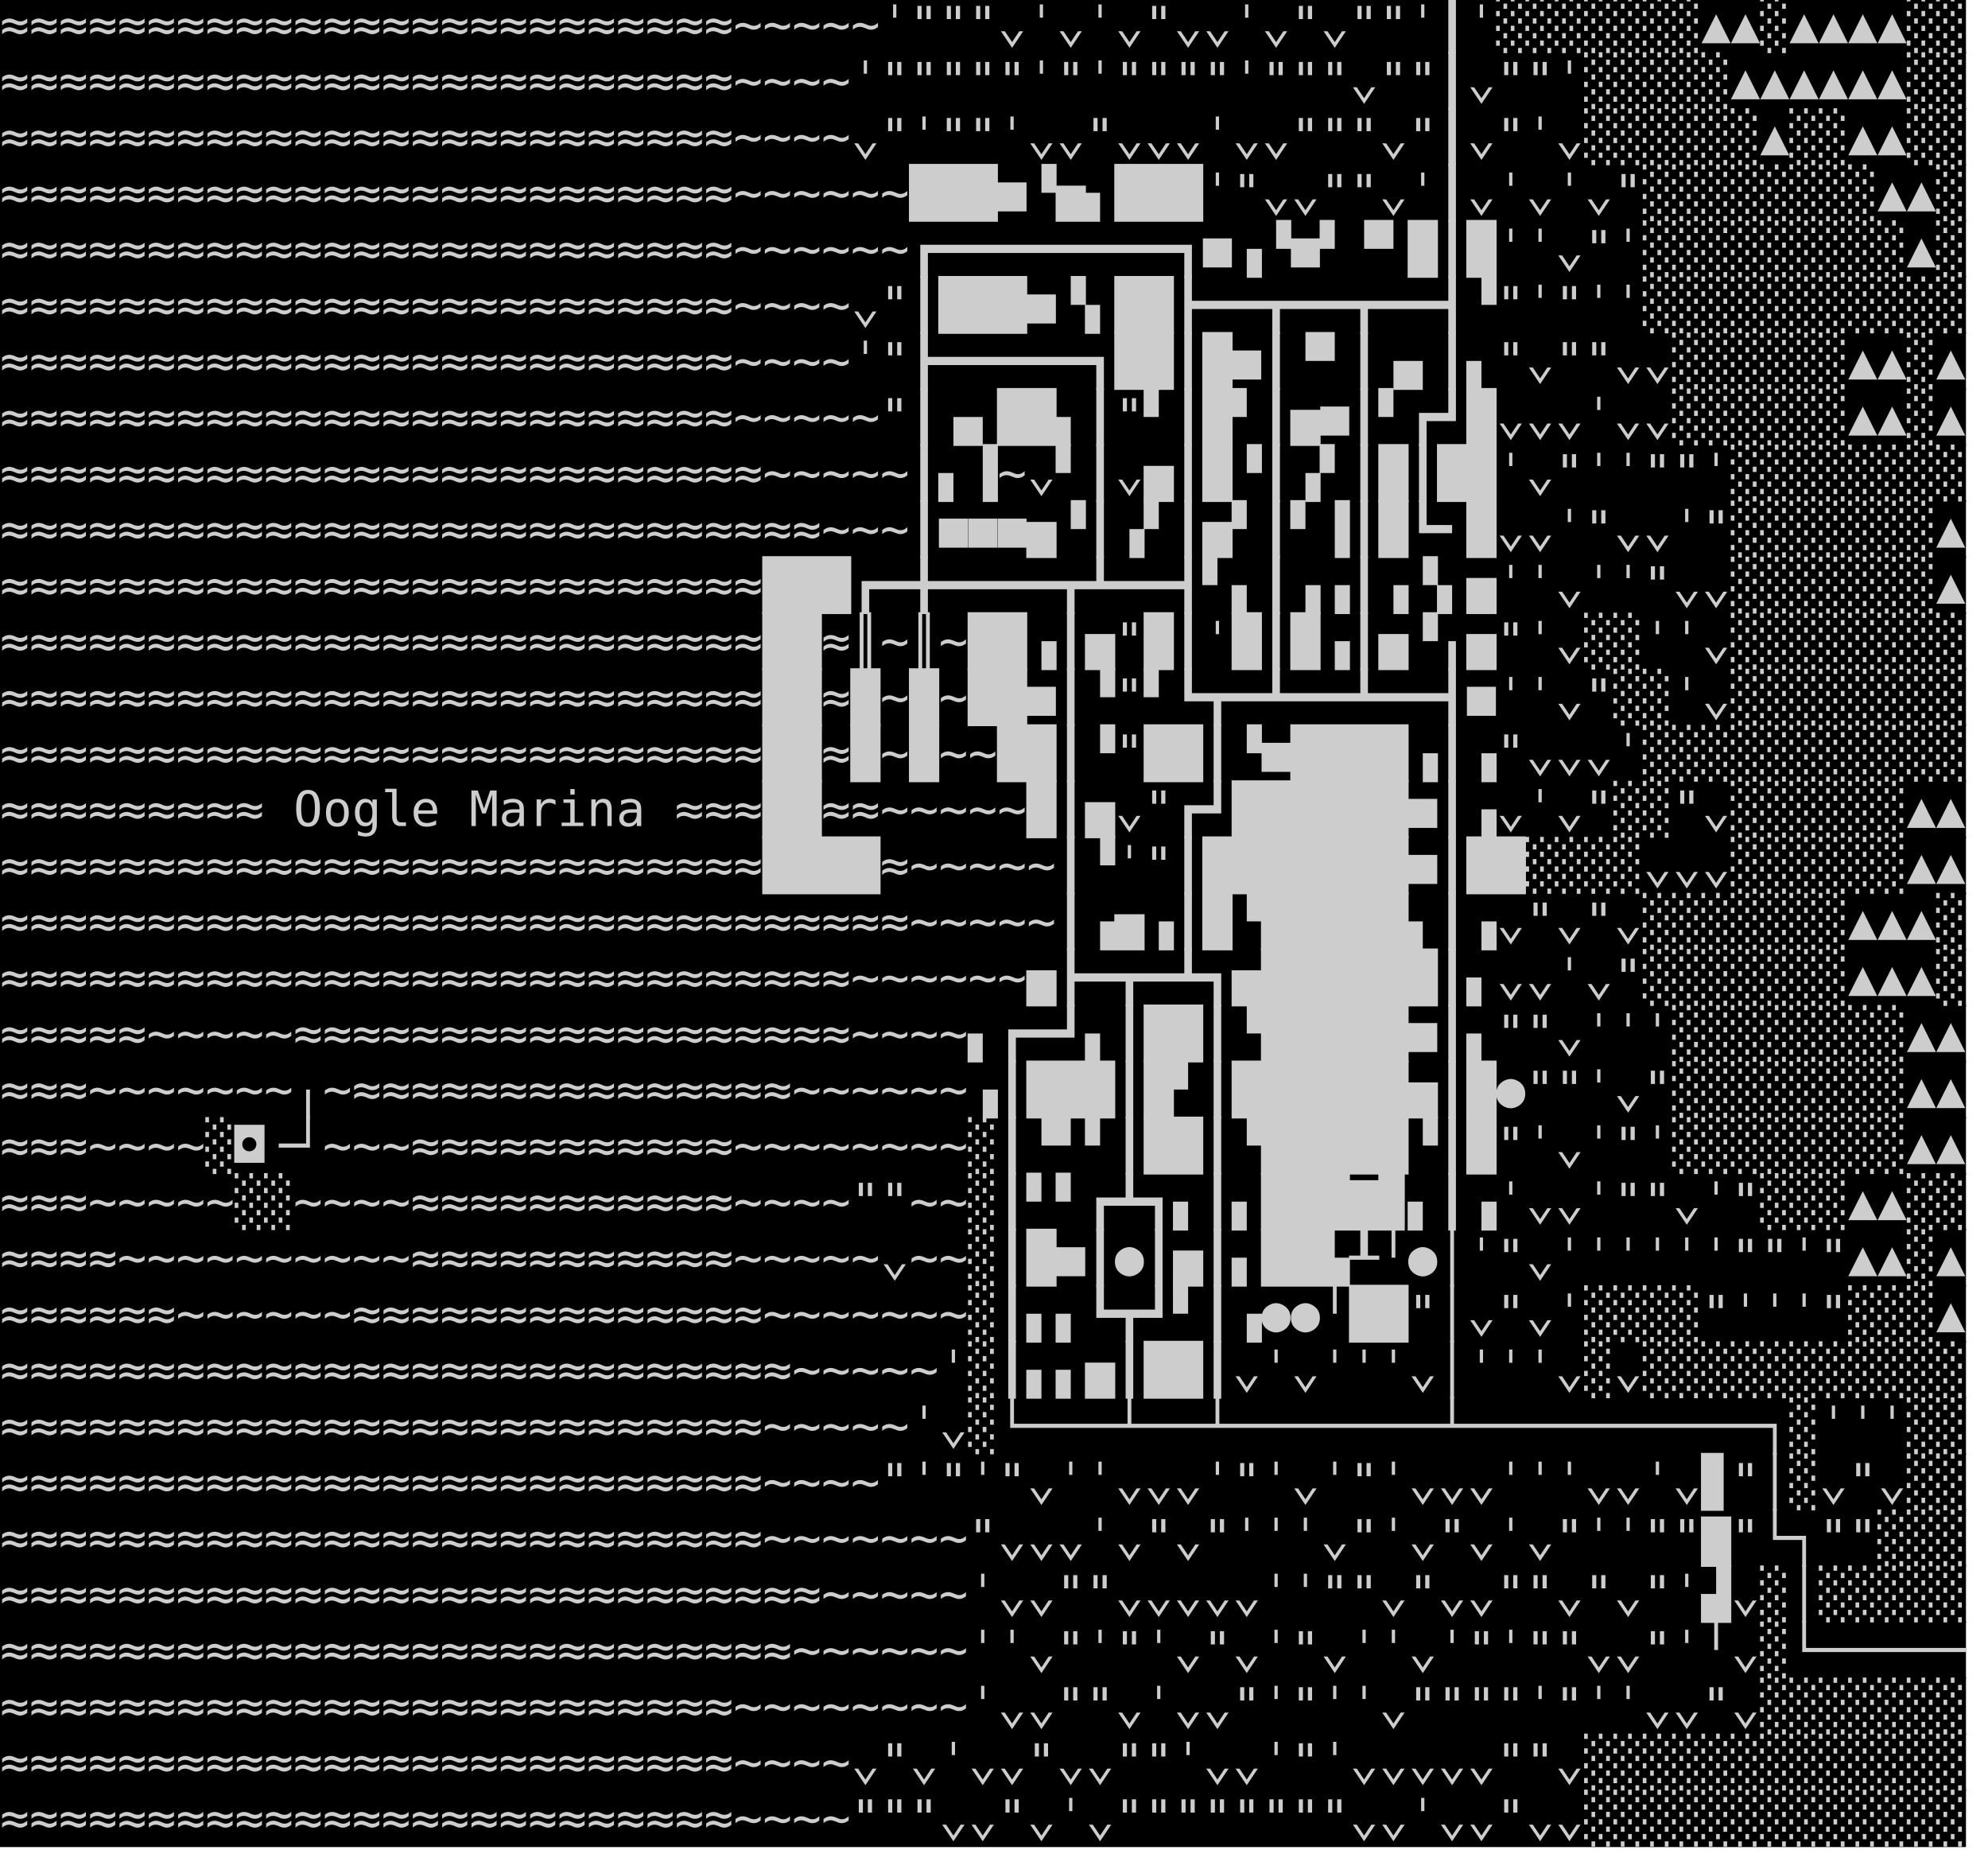
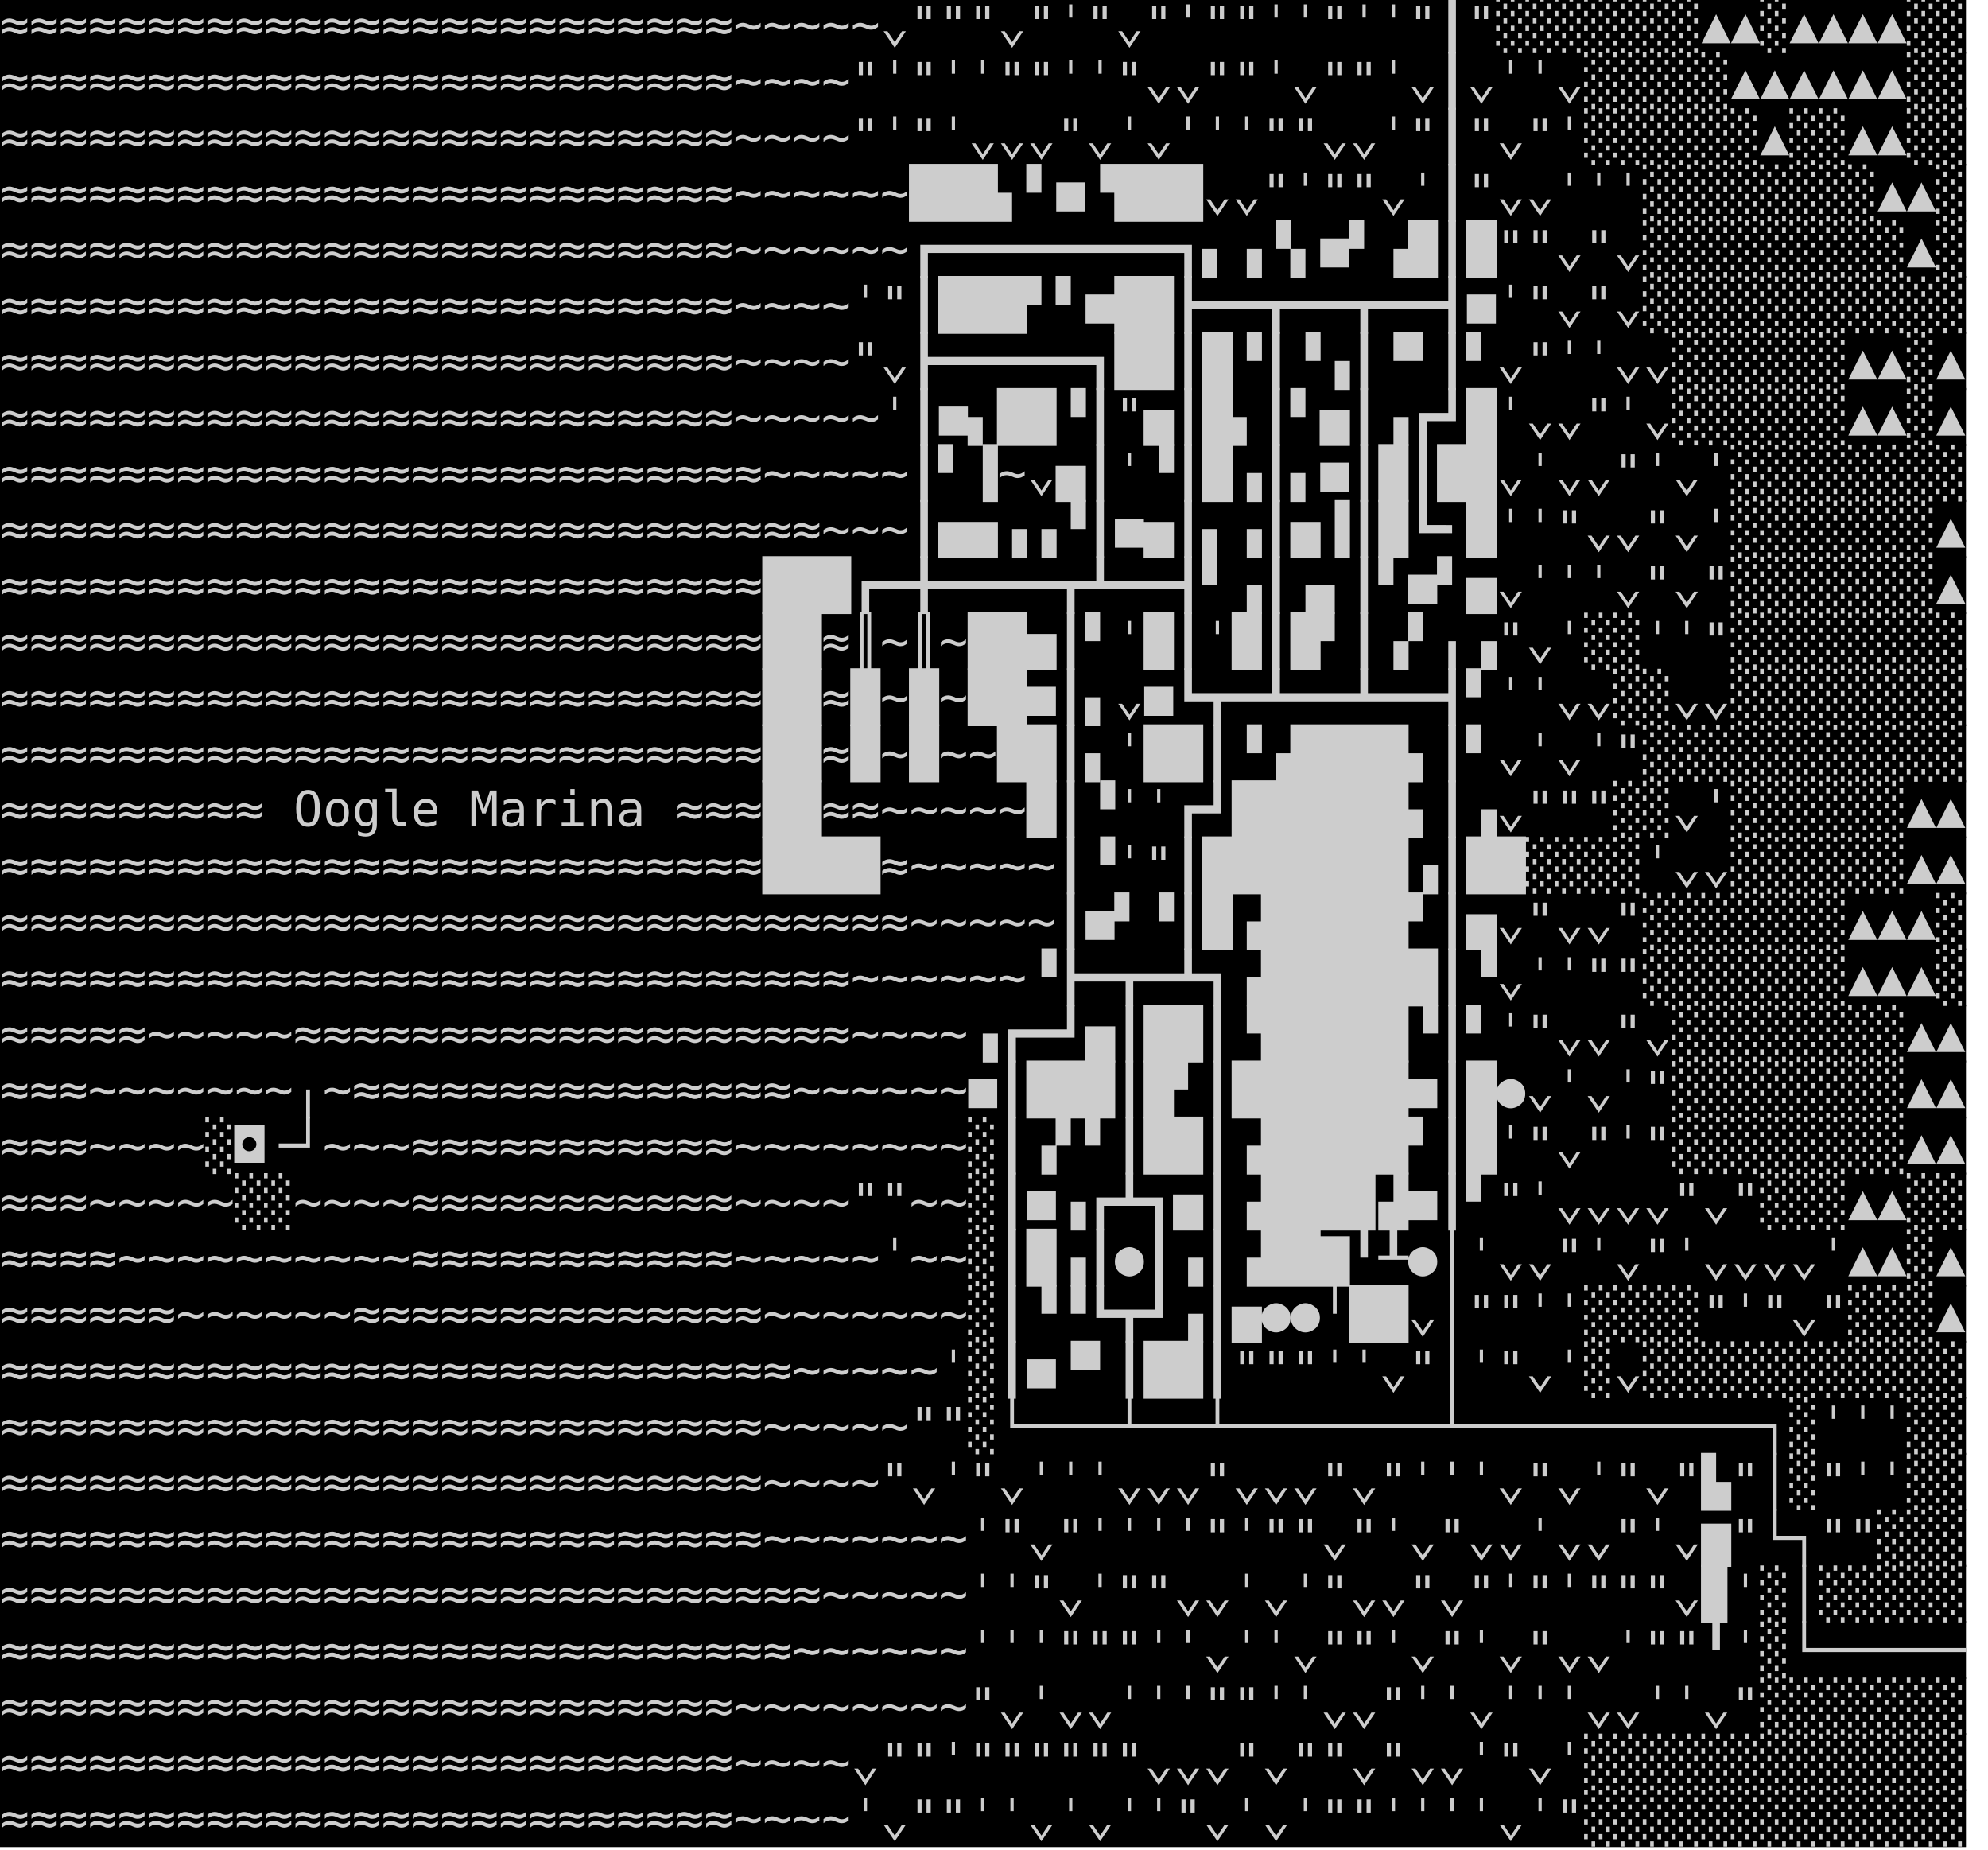
<svg xmlns="http://www.w3.org/2000/svg" version="1.1" width="408.0px" height="379.5px" viewBox="0 0 408.0 379.5" style="letter-spacing:0em;font-size:10px;font-family:'DejaVu Sans Mono';stroke:none">
  <text y="8.5" x="0.0" style="fill:#000000">███████████████████████████████████████████████████████████████████</text>
█<text y="20.0" x="0.0" style="fill:#000000">███████████████████████████████████████████████████████████████████</text>
█<text y="31.5" x="0.0" style="fill:#000000">███████████████████████████████████████████████████████████████████</text>
█<text y="43.0" x="0.0" style="fill:#000000">███████████████████████████████████████████████████████████████████</text>
█<text y="54.5" x="0.0" style="fill:#000000">███████████████████████████████████████████████████████████████████</text>
█<text y="66.0" x="0.0" style="fill:#000000">███████████████████████████████████████████████████████████████████</text>
█<text y="77.5" x="0.0" style="fill:#000000">███████████████████████████████████████████████████████████████████</text>
█<text y="89.0" x="0.0" style="fill:#000000">███████████████████████████████████████████████████████████████████</text>
█<text y="100.5" x="0.0" style="fill:#000000">███████████████████████████████████████████████████████████████████</text>
█<text y="112.0" x="0.0" style="fill:#000000">███████████████████████████████████████████████████████████████████</text>
█<text y="123.5" x="0.0" style="fill:#000000">███████████████████████████████████████████████████████████████████</text>
█<text y="135.0" x="0.0" style="fill:#000000">███████████████████████████████████████████████████████████████████</text>
█<text y="146.5" x="0.0" style="fill:#000000">███████████████████████████████████████████████████████████████████</text>
█<text y="158.0" x="0.0" style="fill:#000000">███████████████████████████████████████████████████████████████████</text>
█<text y="169.5" x="0.0" style="fill:#000000">███████████████████████████████████████████████████████████████████</text>
█<text y="181.0" x="0.0" style="fill:#000000">███████████████████████████████████████████████████████████████████</text>
█<text y="192.5" x="0.0" style="fill:#000000">███████████████████████████████████████████████████████████████████</text>
█<text y="204.0" x="0.0" style="fill:#000000">███████████████████████████████████████████████████████████████████</text>
█<text y="215.5" x="0.0" style="fill:#000000">███████████████████████████████████████████████████████████████████</text>
█<text y="227.0" x="0.0" style="fill:#000000">███████████████████████████████████████████████████████████████████</text>
█<text y="238.5" x="0.0" style="fill:#000000">███████████████████████████████████████████████████████████████████</text>
█<text y="250.0" x="0.0" style="fill:#000000">███████████████████████████████████████████████████████████████████</text>
█<text y="261.5" x="0.0" style="fill:#000000">███████████████████████████████████████████████████████████████████</text>
█<text y="273.0" x="0.0" style="fill:#000000">███████████████████████████████████████████████████████████████████</text>
█<text y="284.5" x="0.0" style="fill:#000000">███████████████████████████████████████████████████████████████████</text>
█<text y="296.0" x="0.0" style="fill:#000000">███████████████████████████████████████████████████████████████████</text>
█<text y="307.5" x="0.0" style="fill:#000000">███████████████████████████████████████████████████████████████████</text>
█<text y="319.0" x="0.0" style="fill:#000000">███████████████████████████████████████████████████████████████████</text>
█<text y="330.5" x="0.0" style="fill:#000000">███████████████████████████████████████████████████████████████████</text>
█<text y="342.0" x="0.0" style="fill:#000000">███████████████████████████████████████████████████████████████████</text>
█<text y="353.5" x="0.0" style="fill:#000000">███████████████████████████████████████████████████████████████████</text>
█<text y="365.0" x="0.0" style="fill:#000000">███████████████████████████████████████████████████████████████████</text>
█<text y="376.5" x="0.0" style="fill:#000000">███████████████████████████████████████████████████████████████████</text>
- █<text y="8.5" x="0.0" style="fill:#cdcdcd">≈≈≈≈≈≈≈≈≈≈≈≈≈≈≈≈≈≈≈≈≈≈≈≈≈~~~~~ˈ"""⌄ˈ⌄ˈ⌄"⌄⌄ˈ⌄"⌄""ˈ┃ˈ░░░░░░░▲▲░▲▲▲▲░░</text>
- ░<text y="20.0" x="0.0" style="fill:#cdcdcd">≈≈≈≈≈≈≈≈≈≈≈≈≈≈≈≈≈≈≈≈≈≈≈≈≈~~~~ˈ"""""ˈ"ˈ""""ˈ"""⌄""┃⌄""ˈ░░░░░▲▲▲▲▲▲░░</text>
- ░<text y="31.5" x="0.0" style="fill:#cdcdcd">≈≈≈≈≈≈≈≈≈≈≈≈≈≈≈≈≈≈≈≈≈≈≈≈≈~~~~⌄"ˈ""ˈ⌄⌄"⌄⌄⌄ˈ⌄⌄"""⌄"┃⌄"ˈ⌄░░░░░░▲░░▲▲░░</text>
- ░<text y="43.0" x="0.0" style="fill:#cdcdcd">≈≈≈≈≈≈≈≈≈≈≈≈≈≈≈≈≈≈≈≈≈≈≈≈≈~~~~~~███■▝▅▖███ˈ"⌄⌄""⌄ˈ┃⌄ˈ⌄ˈ⌄"░░░░░░░░▲▲░</text>
- ░<text y="54.5" x="0.0" style="fill:#cdcdcd">≈≈≈≈≈≈≈≈≈≈≈≈≈≈≈≈≈≈≈≈≈≈≈≈≈~~~~~~┏━━━━━━━━┓■▗▝■▘▝▘█┃█ˈˈ⌄"ˈ░░░░░░░░░▲░</text>
- ░<text y="66.0" x="0.0" style="fill:#cdcdcd">≈≈≈≈≈≈≈≈≈≈≈≈≈≈≈≈≈≈≈≈≈≈≈≈≈~~~~⌄"┃███■▝▖██┣━━┳━━┳━━┫▝"ˈ"ˈˈ░░░░░░░░░░░</text>
- ░<text y="77.5" x="0.0" style="fill:#cdcdcd">≈≈≈≈≈≈≈≈≈≈≈≈≈≈≈≈≈≈≈≈≈≈≈≈≈~~~~ˈ"┣━━━━━┓██┃█■┃▝▘┃▗▖┃▖"⌄""⌄⌄░░░░░░▲▲░▲</text>
- ▲<text y="89.0" x="0.0" style="fill:#cdcdcd">≈≈≈≈≈≈≈≈≈≈≈≈≈≈≈≈≈≈≈≈≈≈≈≈≈~~~~~"┃▗▖██▖┃"▘┃█▘┃▅■┃▘┏┛█⌄⌄⌄ˈ⌄⌄░░░░░░▲▲░▲</text>
- ▲<text y="100.5" x="0.0" style="fill:#cdcdcd">≈≈≈≈≈≈≈≈≈≈≈≈≈≈≈≈≈≈≈≈≈≈≈≈≈≈~~~~~┃▖▐~⌄▘┃⌄▅┃█▝┃▗▘┃█┃██ˈ⌄"ˈˈ""ˈ░░░░░░░░</text>
- ░<text y="112.0" x="0.0" style="fill:#cdcdcd">≈≈≈≈≈≈≈≈≈≈≈≈≈≈≈≈≈≈≈≈≈≈≈≈≈≈≈≈~~~┃■■■▅▝┃▗▘┃▅▘┃▘▐┃█┗╸█⌄⌄ˈ"⌄⌄ˈ"░░░░░░░▲</text>
- ▲<text y="123.5" x="0.0" style="fill:#cdcdcd">≈≈≈≈≈≈≈≈≈≈≈≈≈≈≈≈≈≈≈≈≈≈≈≈≈≈███┏━╋━━━━┳┻━━┫▘▖┃▗▗┃▗▝▖▅ˈˈ⌄ˈˈ"⌄⌄░░░░░░░▲</text>
- ▲<text y="135.0" x="0.0" style="fill:#cdcdcd">≈≈≈≈≈≈≈≈≈≈≈≈≈≈≈≈≈≈≈≈≈≈≈≈≈≈██≈║~║~██▗┃▅"█┃ˈ█┃█▗┃▅▝╻▅"ˈ⌄░░ˈˈ⌄░░░░░░░░</text>
- ▲<text y="146.5" x="0.0" style="fill:#cdcdcd">≈≈≈≈≈≈≈≈≈≈≈≈≈≈≈≈≈≈≈≈≈≈≈≈≈≈██≈█~█~██■┃▝"▘┗┳━┻━━┻━━┫■ˈˈ⌄"░░ˈ⌄░░░░░░░░</text>
- ░<text y="158.0" x="0.0" style="fill:#cdcdcd">≈≈≈≈≈≈≈≈≈≈≈≈≈≈≈≈≈≈≈≈≈≈≈≈≈≈██≈█~█~~██┃▝"██┃▝■████▗┃▗"⌄⌄⌄ˈ░░░░░░░░░░░</text>
- ░<text y="169.5" x="0.0" style="fill:#cdcdcd">≈≈≈≈≈≈≈≈≈ Oogle Marina ≈≈≈██≈≈~~~~~█┃▅⌄"┏┛██████■┃▗⌄ˈ⌄"░░"⌄░░░░░░▲▲</text>
- ▲<text y="181.0" x="0.0" style="fill:#cdcdcd">≈≈≈≈≈≈≈≈≈≈≈≈≈≈≈≈≈≈≈≈≈≈≈≈≈≈████≈~~~~~┃▝ˈ"┃███████■┃██░░░░⌄⌄⌄░░░░░░▲▲</text>
- ▲<text y="192.5" x="0.0" style="fill:#cdcdcd">≈≈≈≈≈≈≈≈≈≈≈≈≈≈≈≈≈≈≈≈≈≈≈≈≈≈≈≈≈≈≈~~~~~┃▗▅▗┃█▝█████▖┃▗⌄"⌄"⌄░░░░░░░▲▲▲░</text>
- ░<text y="204.0" x="0.0" style="fill:#cdcdcd">≈≈≈≈≈≈≈≈≈≈≈≈≈≈≈≈≈≈≈≈≈≈≈≈≈≈≈≈≈~~~~~~▅┣━┳━┻┓▅██████┃▖⌄⌄ˈ⌄"░░░░░░░▲▲▲░</text>
- ░<text y="215.5" x="0.0" style="fill:#cdcdcd">≈≈≈≈≈~~~~~≈≈≈≈≈≈≈≈≈≈≈≈≈≈≈≈≈≈≈~~~~▖┏━┛▖┃██┃▝█████■┃▖""⌄ˈˈˈ░░░░░░░░▲▲</text>
- ▲<text y="227.0" x="0.0" style="fill:#cdcdcd">≈≈≈~~~~~~~╷~≈≈≈≈≈≈≈≈≈≈≈≈≈≈≈~~~~~~▗┃███┃█▘┃██████▅┃█●""ˈ⌄"░░░░░░░░▲▲</text>
- ▲<text y="238.5" x="0.0" style="fill:#cdcdcd">≈≈≈~~~~░◘╶┘~~~≈≈≈≈≈≈≈≈≈≈≈~~~~~~~~░┃▝▘▘┃██┃▝█████▝┃█"ˈ⌄ˈ"ˈ░░░░░░░░▲▲</text>
- ▲<text y="250.0" x="0.0" style="fill:#cdcdcd">≈≈≈~~~~~░░~~~~≈≈≈≈≈≈≈≈≈≈≈~~~~""~~░┃▘▘┏┻┓▖┃▖███▇▉▖┃▗ˈ⌄⌄ˈ""⌄ˈ"░░░▲▲░░</text>
- ░<text y="261.5" x="0.0" style="fill:#cdcdcd">≈≈≈≈~~~~~~~~~~≈≈≈≈≈≈≈≈≈≈≈~~~~~⌄~~░┃█■┃●┃▅┃▖██▙┸╵●│ˈ"⌄ˈˈˈˈˈˈ""ˈ"▲▲░▲</text>
- ▲<text y="273.0" x="0.0" style="fill:#cdcdcd">≈≈≈≈≈≈~~~~~~≈≈≈≈≈≈≈≈≈≈≈≈≈≈~~~~~~~░┃▖▖┗┳┛▘┃▗●●╵██"│⌄"⌄ˈ░░░░"ˈˈˈ"░░░▲</text>
- ▲<text y="284.5" x="0.0" style="fill:#cdcdcd">≈≈≈≈≈≈≈≈≈≈≈≈≈≈≈≈≈≈≈≈≈≈≈≈≈≈≈~~~~~ˈ░┃▖▖▅┃██┃⌄ˈ⌄ˈˈˈ⌄│ˈˈˈ⌄░⌄░░░░░░░░░░░</text>
- ░<text y="296.0" x="0.0" style="fill:#cdcdcd">≈≈≈≈≈≈≈≈≈≈≈≈≈≈≈≈≈≈≈≈≈≈≈≈≈≈~~~~~ˈ⌄░└───┴──┴───────┴──────────┐░ˈˈˈ░░</text>
- ░<text y="307.5" x="0.0" style="fill:#cdcdcd">≈≈≈≈≈≈≈≈≈≈≈≈≈≈≈≈≈≈≈≈≈≈≈≈≈≈~~~~"ˈ"ˈ"⌄ˈˈ⌄⌄⌄ˈ"ˈ⌄ˈ"ˈ⌄⌄⌄ˈˈˈ⌄⌄ˈ⌄▊"│░⌄"⌄░░</text>
- ░<text y="319.0" x="0.0" style="fill:#cdcdcd">≈≈≈≈≈≈≈≈≈≈≈≈≈≈≈≈≈≈≈≈≈≈≈≈≈≈~~~~~~~"⌄⌄⌄ˈ⌄"⌄"ˈˈˈ⌄"ˈ⌄"⌄ˈ⌄"ˈˈ""▇"└┐""░░░</text>
- ░<text y="330.5" x="0.0" style="fill:#cdcdcd">≈≈≈≈≈≈≈≈≈≈≈≈≈≈≈≈≈≈≈≈≈≈≈≈≈≈≈≈~~~~~ˈ⌄⌄""⌄⌄⌄⌄⌄ˈˈ""⌄"⌄⌄""⌄"⌄"ˈ▟⌄░│░░░░░</text>
- ░<text y="342.0" x="0.0" style="fill:#cdcdcd">≈≈≈≈≈≈≈≈≈≈≈≈≈≈≈≈≈≈≈≈≈≈≈≈≈≈≈~~~~~~ˈˈ⌄"ˈ"ˈ⌄"⌄ˈ"⌄ˈˈ⌄ˈ"ˈ""⌄⌄"ˈ╵⌄░└─────</text>
- ─<text y="353.5" x="0.0" style="fill:#cdcdcd">≈≈≈≈≈≈≈≈≈≈≈≈≈≈≈≈≈≈≈≈≈≈≈≈≈~~~~~~~~ˈ⌄⌄""⌄ˈ⌄⌄"ˈ"ˈˈ⌄""""ˈ"ˈˈ⌄⌄"⌄░░░░░░░</text>
- ░<text y="365.0" x="0.0" style="fill:#cdcdcd">≈≈≈≈≈≈≈≈≈≈≈≈≈≈≈≈≈≈≈≈≈≈≈≈≈~~~~⌄"⌄ˈ⌄⌄"⌄⌄""ˈ⌄⌄ˈ"ˈ⌄⌄⌄⌄⌄""⌄░░░░░░░░░░░░░</text>
- ░<text y="376.5" x="0.0" style="fill:#cdcdcd">≈≈≈≈≈≈≈≈≈≈≈≈≈≈≈≈≈≈≈≈≈≈≈≈≈~~~~"""⌄⌄"⌄ˈ⌄""""""""⌄⌄ˈ⌄⌄"⌄⌄░░░░░░░░░░░░░</text>
+ █<text y="8.5" x="0.0" style="fill:#cdcdcd">≈≈≈≈≈≈≈≈≈≈≈≈≈≈≈≈≈≈≈≈≈≈≈≈≈~~~~~⌄"""⌄"ˈ"⌄"ˈ""ˈˈ"ˈˈ"┃"░░░░░░░▲▲░▲▲▲▲░░</text>
+ ░<text y="20.0" x="0.0" style="fill:#cdcdcd">≈≈≈≈≈≈≈≈≈≈≈≈≈≈≈≈≈≈≈≈≈≈≈≈≈~~~~"ˈ"ˈˈ""ˈˈ"⌄⌄""ˈ⌄""ˈ⌄┃⌄ˈˈ⌄░░░░░▲▲▲▲▲▲░░</text>
+ ░<text y="31.5" x="0.0" style="fill:#cdcdcd">≈≈≈≈≈≈≈≈≈≈≈≈≈≈≈≈≈≈≈≈≈≈≈≈≈~~~~"ˈ"ˈ⌄⌄⌄"⌄ˈ⌄ˈˈˈ""⌄⌄ˈ"┃"⌄"ˈ░░░░░░▲░░▲▲░░</text>
+ ░<text y="43.0" x="0.0" style="fill:#cdcdcd">≈≈≈≈≈≈≈≈≈≈≈≈≈≈≈≈≈≈≈≈≈≈≈≈≈~~~~~~███▖▘■▝███⌄⌄"ˈ""⌄ˈ┃"⌄⌄ˈˈˈ░░░░░░░░▲▲░</text>
+ ░<text y="54.5" x="0.0" style="fill:#cdcdcd">≈≈≈≈≈≈≈≈≈≈≈≈≈≈≈≈≈≈≈≈≈≈≈≈≈~~~~~~┏━━━━━━━━┓▖▗▝▖■▘▗█┃█""⌄"⌄░░░░░░░░░▲░</text>
+ ░<text y="66.0" x="0.0" style="fill:#cdcdcd">≈≈≈≈≈≈≈≈≈≈≈≈≈≈≈≈≈≈≈≈≈≈≈≈≈~~~~ˈ"┃███▘▘■██┣━━┳━━┳━━┫■ˈ"⌄"⌄░░░░░░░░░░░</text>
+ ░<text y="77.5" x="0.0" style="fill:#cdcdcd">≈≈≈≈≈≈≈≈≈≈≈≈≈≈≈≈≈≈≈≈≈≈≈≈≈~~~~"⌄┣━━━━━┓██┃█▝┃▝▗┃▝▘┃▘⌄"ˈˈ⌄⌄░░░░░░▲▲░▲</text>
+ ▲<text y="89.0" x="0.0" style="fill:#cdcdcd">≈≈≈≈≈≈≈≈≈≈≈≈≈≈≈≈≈≈≈≈≈≈≈≈≈~~~~~ˈ┃■▖██▝┃"▅┃█▖┃▘▅┃▗┏┛█ˈ⌄⌄"ˈ⌄░░░░░░▲▲░▲</text>
+ ▲<text y="100.5" x="0.0" style="fill:#cdcdcd">≈≈≈≈≈≈≈≈≈≈≈≈≈≈≈≈≈≈≈≈≈≈≈≈≈≈~~~~~┃▘▐~⌄▅┃ˈ▝┃█▗┃▖■┃█┃██⌄ˈ⌄⌄"ˈ⌄ˈ░░░░░░░░</text>
+ ░<text y="112.0" x="0.0" style="fill:#cdcdcd">≈≈≈≈≈≈≈≈≈≈≈≈≈≈≈≈≈≈≈≈≈≈≈≈≈≈≈≈~~~┃▅▅▗▗▝┃■▅┃▖▗┃▅▐┃█┗╸█ˈˈ"⌄⌄"⌄ˈ░░░░░░░▲</text>
+ ▲<text y="123.5" x="0.0" style="fill:#cdcdcd">≈≈≈≈≈≈≈≈≈≈≈≈≈≈≈≈≈≈≈≈≈≈≈≈≈≈███┏━╋━━━━┳┻━━┫▘▗┃▗▖┃▘■▘▅⌄ˈˈˈ⌄"⌄"░░░░░░░▲</text>
+ ▲<text y="135.0" x="0.0" style="fill:#cdcdcd">≈≈≈≈≈≈≈≈≈≈≈≈≈≈≈≈≈≈≈≈≈≈≈≈≈≈██≈║~║~██▅┃▘ˈ█┃ˈ█┃█▘┃▗▘╻▗"⌄ˈ░░ˈˈ"░░░░░░░░</text>
+ ▲<text y="146.5" x="0.0" style="fill:#cdcdcd">≈≈≈≈≈≈≈≈≈≈≈≈≈≈≈≈≈≈≈≈≈≈≈≈≈≈██≈█~█~██■┃▖⌄■┗┳━┻━━┻━━┫▘ˈˈ⌄⌄░░⌄⌄░░░░░░░░</text>
+ ░<text y="158.0" x="0.0" style="fill:#cdcdcd">≈≈≈≈≈≈≈≈≈≈≈≈≈≈≈≈≈≈≈≈≈≈≈≈≈≈██≈█~█~~██┃▖ˈ██┃▝▗████▖┃▘⌄ˈ⌄ˈ"░░░░░░░░░░░</text>
+ ░<text y="169.5" x="0.0" style="fill:#cdcdcd">≈≈≈≈≈≈≈≈≈ Oogle Marina ≈≈≈██≈≈~~~~~█┃▝ˈˈ┏┛██████▖┃▗⌄"""░░⌄ˈ░░░░░░▲▲</text>
+ ▲<text y="181.0" x="0.0" style="fill:#cdcdcd">≈≈≈≈≈≈≈≈≈≈≈≈≈≈≈≈≈≈≈≈≈≈≈≈≈≈████≈~~~~~┃▝ˈ"┃███████▗┃██░░░░ˈ⌄⌄░░░░░░▲▲</text>
+ ▲<text y="192.5" x="0.0" style="fill:#cdcdcd">≈≈≈≈≈≈≈≈≈≈≈≈≈≈≈≈≈≈≈≈≈≈≈≈≈≈≈≈≈≈≈~~~~~┃■▘▝┃█▗█████▘┃▅⌄"⌄⌄"░░░░░░░▲▲▲░</text>
+ ░<text y="204.0" x="0.0" style="fill:#cdcdcd">≈≈≈≈≈≈≈≈≈≈≈≈≈≈≈≈≈≈≈≈≈≈≈≈≈≈≈≈≈~~~~~~▝┣━┳━┻┓▗██████┃▝⌄ˈˈ""░░░░░░░▲▲▲░</text>
+ ░<text y="215.5" x="0.0" style="fill:#cdcdcd">≈≈≈≈≈~~~~~≈≈≈≈≈≈≈≈≈≈≈≈≈≈≈≈≈≈≈~~~~▗┏━┛▅┃██┃▝█████▝┃▘ˈ"⌄⌄"⌄░░░░░░░░▲▲</text>
+ ▲<text y="227.0" x="0.0" style="fill:#cdcdcd">≈≈≈~~~~~~~╷~≈≈≈≈≈≈≈≈≈≈≈≈≈≈≈~~~~~~■┃███┃█▘┃██████■┃█●⌄ˈ⌄ˈ"░░░░░░░░▲▲</text>
+ ▲<text y="238.5" x="0.0" style="fill:#cdcdcd">≈≈≈~~~~░◘╶┘~~~≈≈≈≈≈≈≈≈≈≈≈~~~~~~~~░┃▗▘▘┃██┃▗█████▘┃█ˈ"⌄"ˈ"░░░░░░░░▲▲</text>
+ ▲<text y="250.0" x="0.0" style="fill:#cdcdcd">≈≈≈~~~~~░░~~~~≈≈≈≈≈≈≈≈≈≈≈~~~~""~~░┃■▗┏┻┓▅┃▗███▉▟■┃▘"ˈ⌄⌄⌄⌄"⌄"░░░▲▲░░</text>
+ ░<text y="261.5" x="0.0" style="fill:#cdcdcd">≈≈≈≈~~~~~~~~~~≈≈≈≈≈≈≈≈≈≈≈~~~~~ˈ~~░┃█▗┃●┃▗┃▗██▇╹┸●│ˈ⌄⌄"ˈ⌄"ˈ⌄⌄⌄⌄ˈ▲▲░▲</text>
+ ▲<text y="273.0" x="0.0" style="fill:#cdcdcd">≈≈≈≈≈≈~~~~~~≈≈≈≈≈≈≈≈≈≈≈≈≈≈~~~~~~~░┃▝▝┗┳┛▗┃▅●●╵██⌄│""ˈˈ░░░░"ˈ"⌄"░░░▲</text>
+ ▲<text y="284.5" x="0.0" style="fill:#cdcdcd">≈≈≈≈≈≈≈≈≈≈≈≈≈≈≈≈≈≈≈≈≈≈≈≈≈≈≈~~~~~ˈ░┃■▝▘┃██┃"""ˈˈ⌄"│ˈ"⌄ˈ░⌄░░░░░░░░░░░</text>
+ ░<text y="296.0" x="0.0" style="fill:#cdcdcd">≈≈≈≈≈≈≈≈≈≈≈≈≈≈≈≈≈≈≈≈≈≈≈≈≈≈~~~~~""░└───┴──┴───────┴──────────┐░ˈˈˈ░░</text>
+ ░<text y="307.5" x="0.0" style="fill:#cdcdcd">≈≈≈≈≈≈≈≈≈≈≈≈≈≈≈≈≈≈≈≈≈≈≈≈≈≈~~~~"⌄ˈ"⌄ˈˈˈ⌄⌄⌄"⌄⌄⌄"⌄"ˈˈˈ⌄"⌄ˈ"⌄"▙"│░"ˈˈ░░</text>
+ ░<text y="319.0" x="0.0" style="fill:#cdcdcd">≈≈≈≈≈≈≈≈≈≈≈≈≈≈≈≈≈≈≈≈≈≈≈≈≈≈~~~~~~~ˈ"⌄"ˈˈˈˈ"ˈ""⌄"ˈ⌄"⌄⌄ˈ⌄⌄"ˈ⌄▆"└┐""░░░</text>
+ ░<text y="330.5" x="0.0" style="fill:#cdcdcd">≈≈≈≈≈≈≈≈≈≈≈≈≈≈≈≈≈≈≈≈≈≈≈≈≈≈≈≈~~~~~ˈˈ"⌄ˈ""⌄⌄ˈ⌄ˈ"⌄⌄"⌄"ˈ"ˈ"""⌄▉ˈ░│░░░░░</text>
+ ░<text y="342.0" x="0.0" style="fill:#cdcdcd">≈≈≈≈≈≈≈≈≈≈≈≈≈≈≈≈≈≈≈≈≈≈≈≈≈≈≈~~~~~~ˈˈˈ"""ˈˈ⌄ˈˈ⌄""ˈ⌄"ˈ⌄"⌄⌄ˈ""╹ˈ░└─────</text>
+ ─<text y="353.5" x="0.0" style="fill:#cdcdcd">≈≈≈≈≈≈≈≈≈≈≈≈≈≈≈≈≈≈≈≈≈≈≈≈≈~~~~~~~~"⌄ˈ⌄⌄ˈˈˈ""ˈˈ⌄⌄"ˈˈ⌄ˈˈˈ⌄⌄ˈˈ⌄"░░░░░░░</text>
+ ░<text y="365.0" x="0.0" style="fill:#cdcdcd">≈≈≈≈≈≈≈≈≈≈≈≈≈≈≈≈≈≈≈≈≈≈≈≈≈~~~~⌄""ˈ""""""⌄⌄⌄"⌄""⌄"⌄⌄ˈ"⌄ˈ░░░░░░░░░░░░░</text>
+ ░<text y="376.5" x="0.0" style="fill:#cdcdcd">≈≈≈≈≈≈≈≈≈≈≈≈≈≈≈≈≈≈≈≈≈≈≈≈≈~~~~ˈ⌄""ˈˈ⌄ˈ⌄ˈˈ"⌄ˈ⌄ˈ""ˈˈˈˈ⌄ˈ"░░░░░░░░░░░░░</text>
░</svg>
